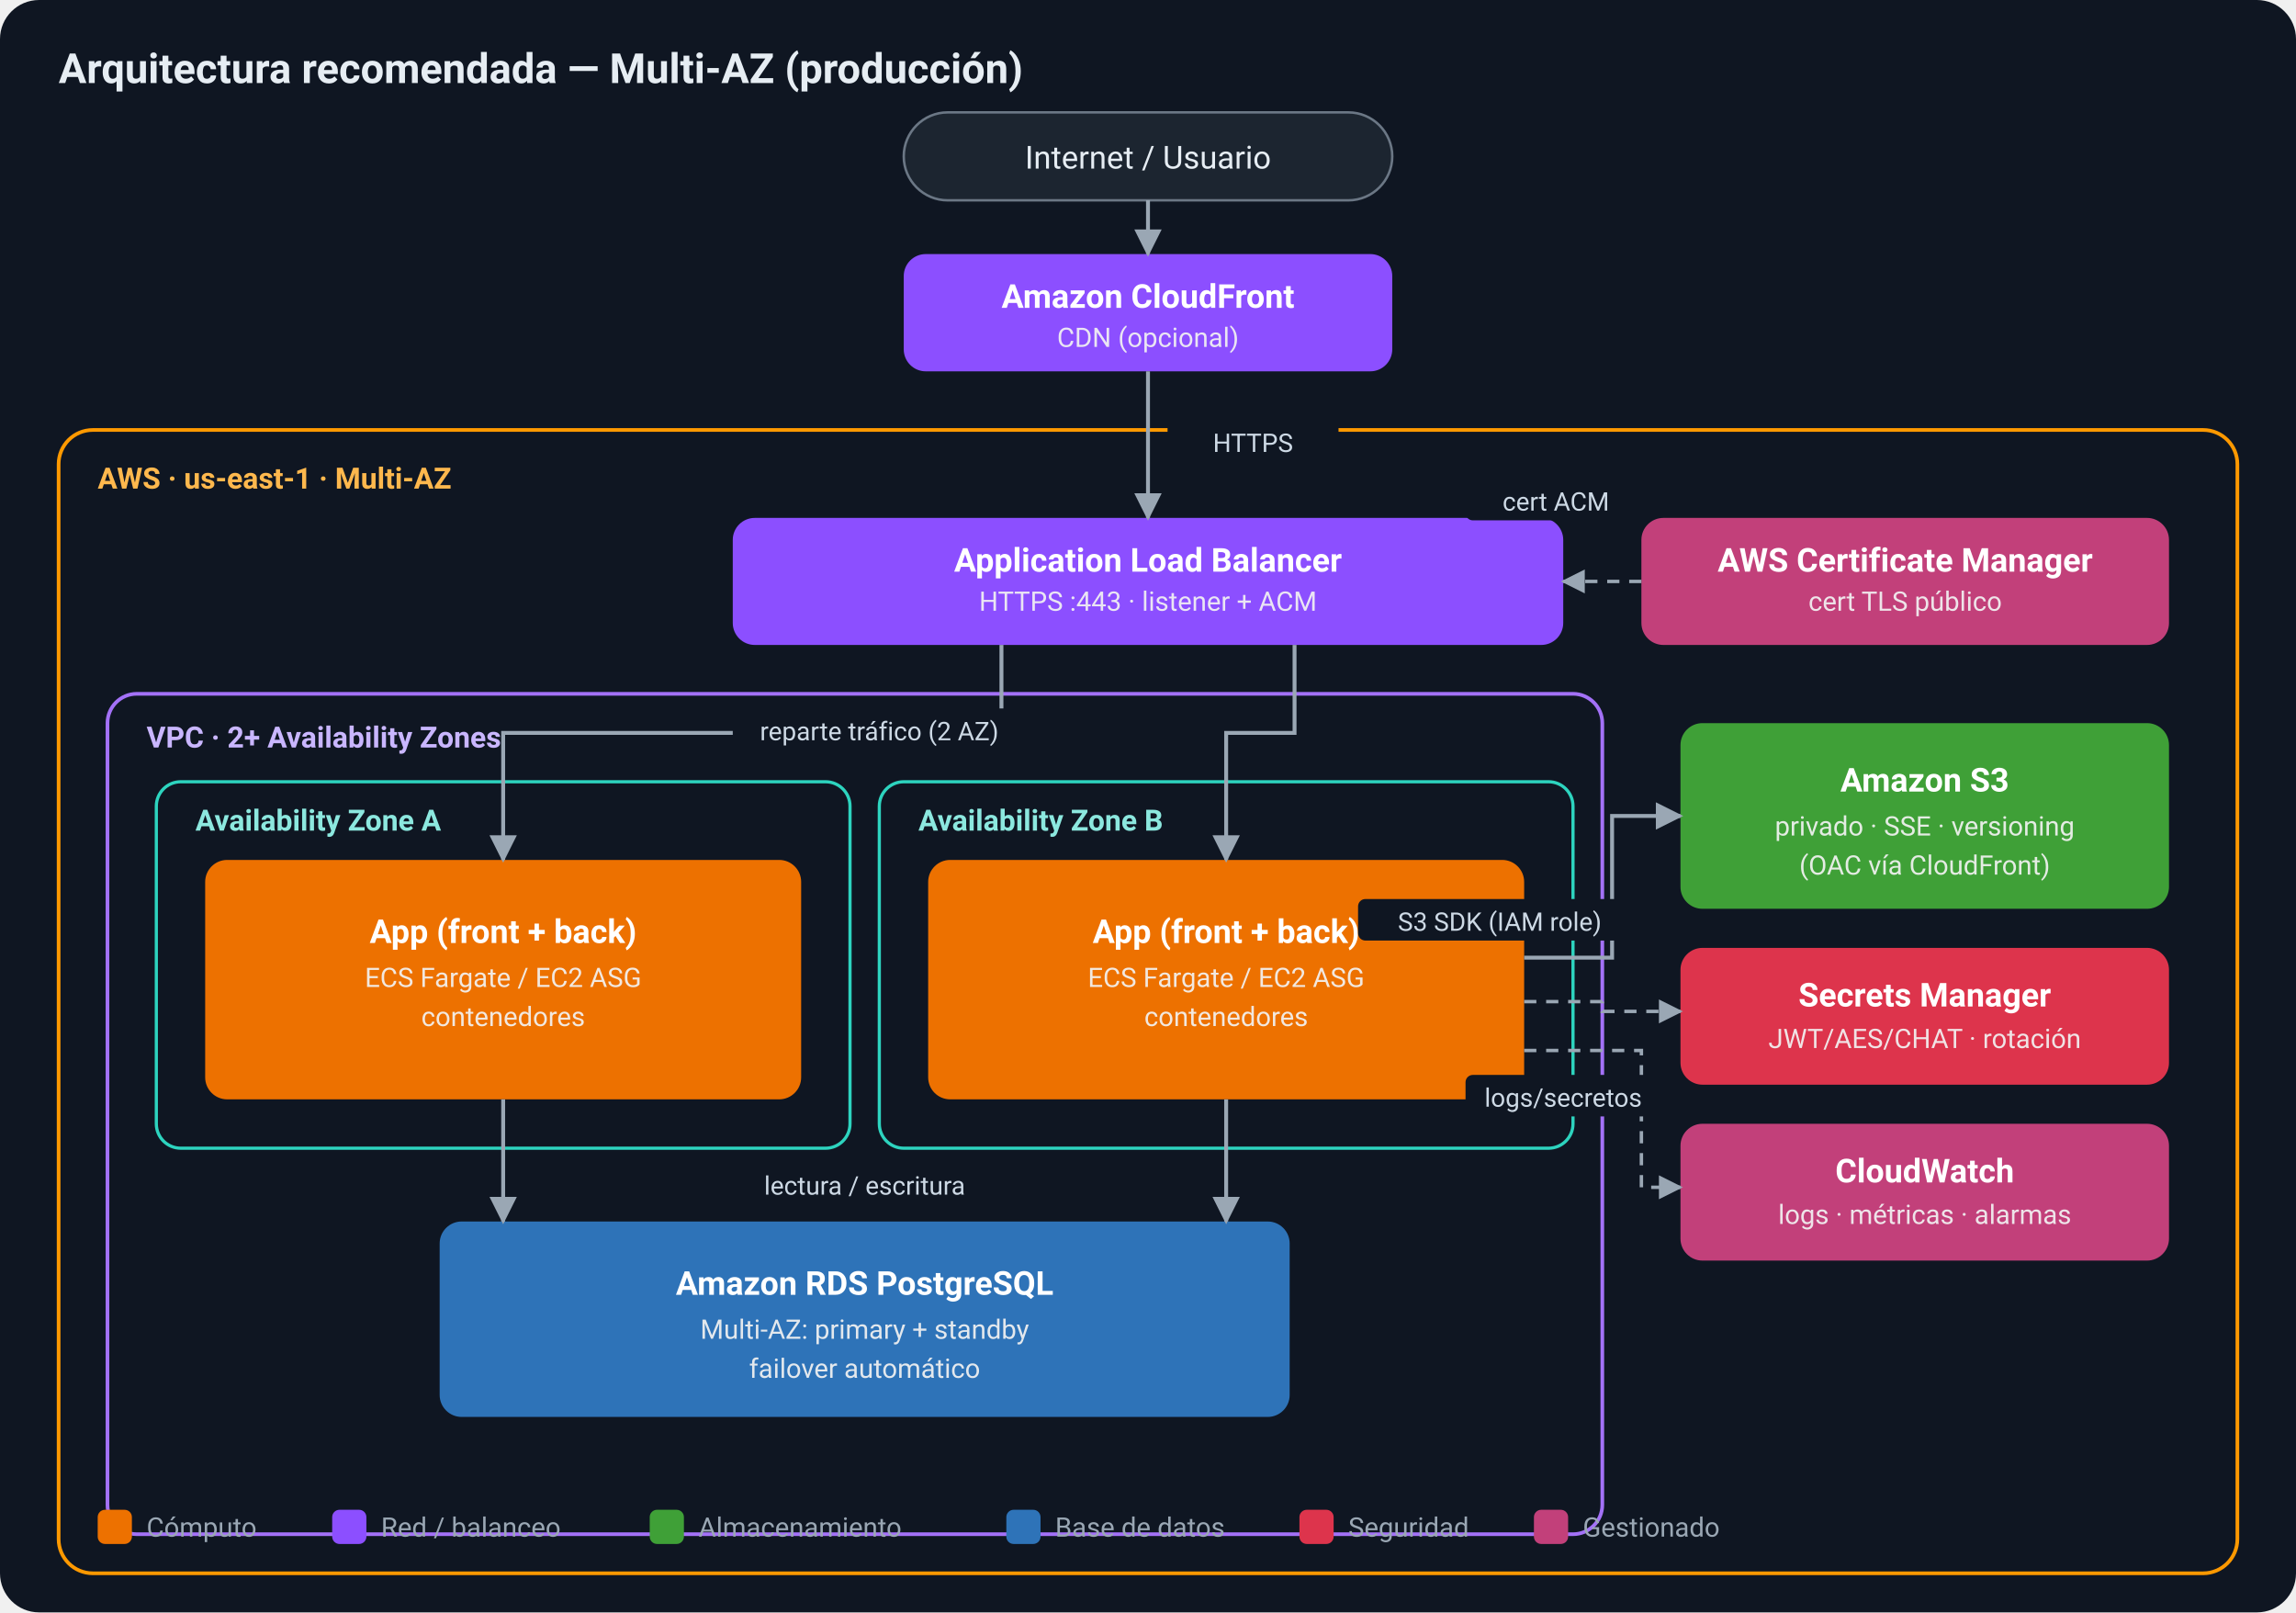
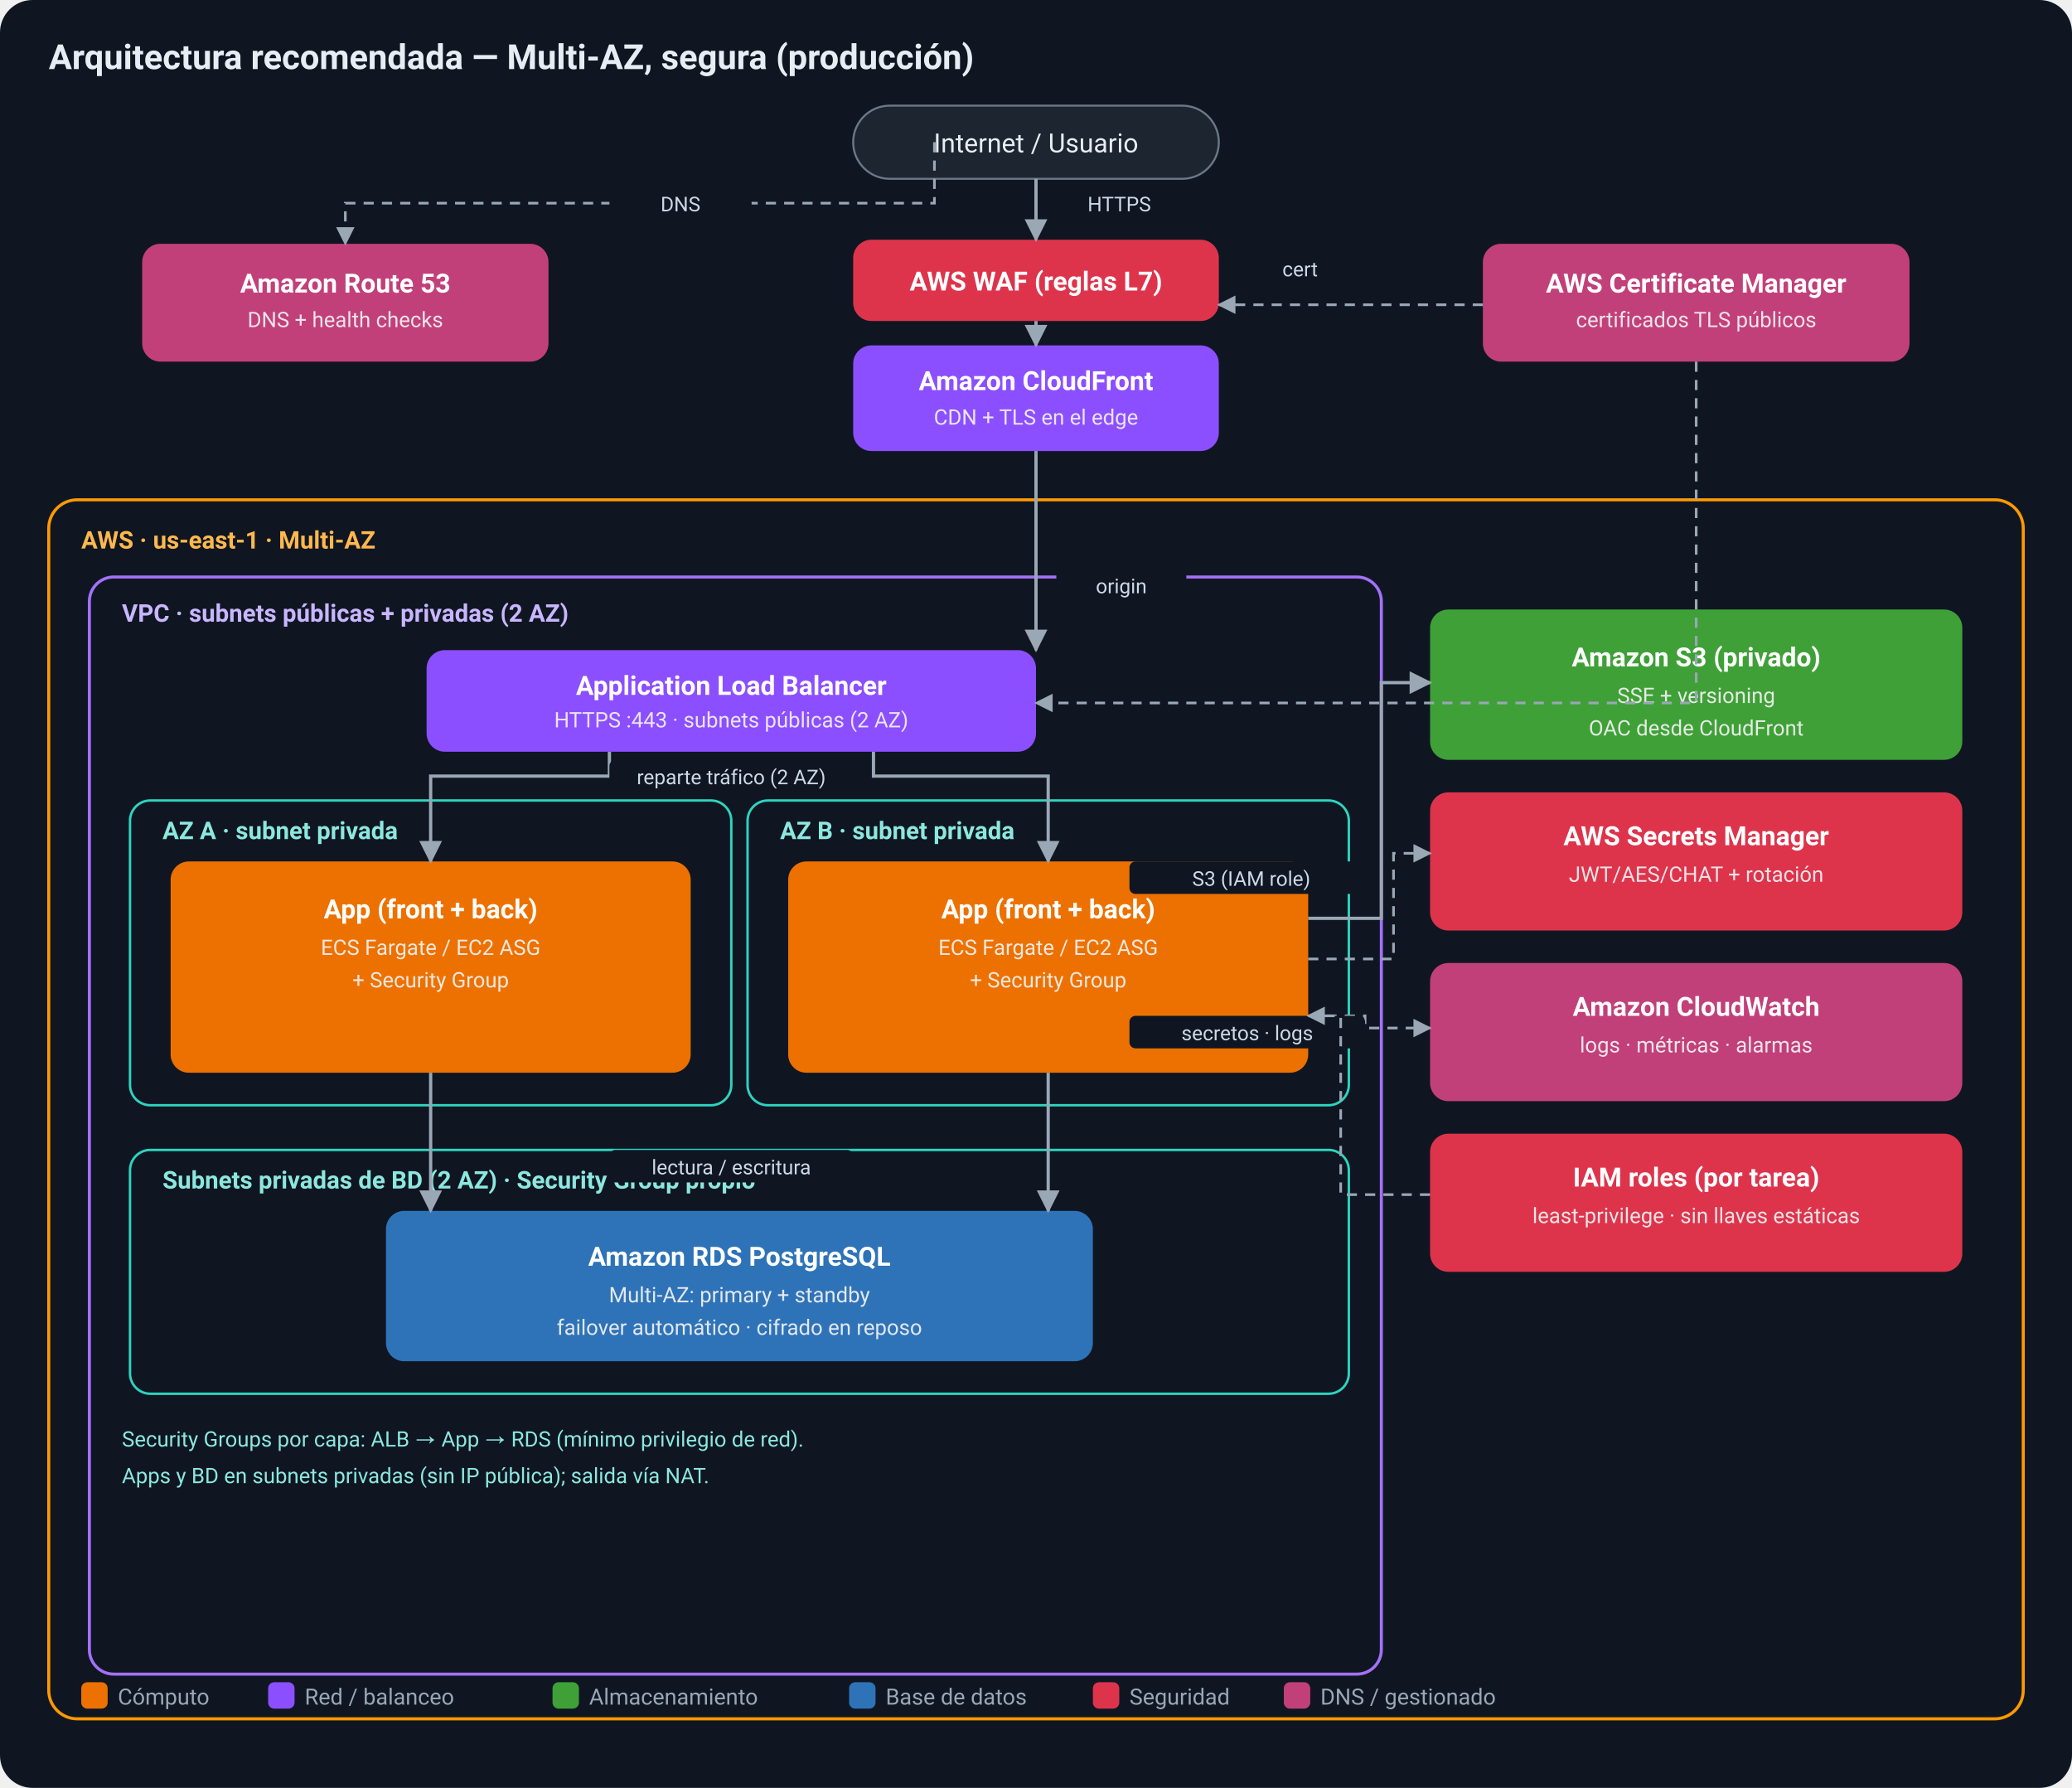
- <svg xmlns="http://www.w3.org/2000/svg" viewBox="0 0 940 660" font-family="-apple-system,Segoe UI,Roboto,Helvetica,Arial,sans-serif">
+ <svg xmlns="http://www.w3.org/2000/svg" viewBox="0 0 1020 880" font-family="-apple-system,Segoe UI,Roboto,Helvetica,Arial,sans-serif">
  <defs>
    <marker id="arr2" viewBox="0 0 10 10" refX="9" refY="5" markerWidth="7" markerHeight="7" orient="auto-start-reverse">
      <path d="M0,0 L10,5 L0,10 z" fill="#9aa7b4" />
    </marker>
    <style>
      .lbl{fill:#e6edf3;font-size:13px}
      .grpt{font-size:12px;font-weight:700}
-       .tt{fill:#fff;font-size:13.5px;font-weight:700}
-       .ts{fill:#f2f2f2;font-size:11px;opacity:.92}
+       .tt{fill:#fff;font-size:13px;font-weight:700}
+       .ts{fill:#f2f2f2;font-size:10.5px;opacity:.92}
      .edge{stroke:#9aa7b4;stroke-width:1.6;fill:none;marker-end:url(#arr2)}
-       .edged{stroke:#9aa7b4;stroke-width:1.4;fill:none;stroke-dasharray:5 4;marker-end:url(#arr2)}
-       .el{font-size:10.5px;fill:#cdd9e5}
+       .edged{stroke:#9aa7b4;stroke-width:1.3;fill:none;stroke-dasharray:5 4;marker-end:url(#arr2)}
+       .el{font-size:10px;fill:#cdd9e5}
      .muted{fill:#9aa7b4;font-size:11px}
+       .note{fill:#8ce8df;font-size:10.5px}
    </style>
  </defs>
-   <rect x="0" y="0" width="940" height="660" rx="16" fill="#0f1622" />
-   <text x="24" y="34" fill="#e6edf3" font-size="17" font-weight="700">Arquitectura recomendada — Multi-AZ (producción)</text>
-   <rect x="370" y="46" width="200" height="36" rx="18" fill="#1c2530" stroke="#6b7785" />
-   <text x="470" y="69" text-anchor="middle" class="lbl">Internet / Usuario</text>
-   <rect x="370" y="104" width="200" height="48" rx="9" fill="#8C4FFF" />
-   <text x="470" y="126" text-anchor="middle" class="tt">Amazon CloudFront</text>
-   <text x="470" y="142" text-anchor="middle" class="ts">CDN (opcional)</text>
-   <rect x="24" y="176" width="892" height="468" rx="14" fill="none" stroke="#ff9900" stroke-width="1.5" />
-   <text x="40" y="200" class="grpt" fill="#ffb84d">AWS · us-east-1 · Multi-AZ</text>
-   <rect x="300" y="212" width="340" height="52" rx="9" fill="#8C4FFF" />
-   <text x="470" y="234" text-anchor="middle" class="tt">Application Load Balancer</text>
-   <text x="470" y="250" text-anchor="middle" class="ts">HTTPS :443 · listener + ACM</text>
-   <rect x="672" y="212" width="216" height="52" rx="9" fill="#C2407A" />
-   <text x="780" y="234" text-anchor="middle" class="tt">AWS Certificate Manager</text>
-   <text x="780" y="250" text-anchor="middle" class="ts">cert TLS público</text>
-   <rect x="44" y="284" width="612" height="344" rx="12" fill="none" stroke="#a371f7" stroke-width="1.5" />
-   <text x="60" y="306" class="grpt" fill="#c9b6ff">VPC · 2+ Availability Zones</text>
-   <rect x="64" y="320" width="284" height="150" rx="10" fill="none" stroke="#2dd4bf" stroke-width="1.3" />
-   <text x="80" y="340" class="grpt" fill="#8ce8df">Availability Zone A</text>
-   <rect x="84" y="352" width="244" height="98" rx="9" fill="#ED7100" />
-   <text x="206" y="386" text-anchor="middle" class="tt">App (front + back)</text>
-   <text x="206" y="404" text-anchor="middle" class="ts">ECS Fargate / EC2 ASG</text>
-   <text x="206" y="420" text-anchor="middle" class="ts">contenedores</text>
-   <rect x="360" y="320" width="284" height="150" rx="10" fill="none" stroke="#2dd4bf" stroke-width="1.3" />
-   <text x="376" y="340" class="grpt" fill="#8ce8df">Availability Zone B</text>
-   <rect x="380" y="352" width="244" height="98" rx="9" fill="#ED7100" />
-   <text x="502" y="386" text-anchor="middle" class="tt">App (front + back)</text>
-   <text x="502" y="404" text-anchor="middle" class="ts">ECS Fargate / EC2 ASG</text>
-   <text x="502" y="420" text-anchor="middle" class="ts">contenedores</text>
-   <rect x="180" y="500" width="348" height="80" rx="9" fill="#2E73B8" />
-   <text x="354" y="530" text-anchor="middle" class="tt">Amazon RDS PostgreSQL</text>
-   <text x="354" y="548" text-anchor="middle" class="ts">Multi-AZ: primary + standby</text>
-   <text x="354" y="564" text-anchor="middle" class="ts">failover automático</text>
-   <rect x="688" y="296" width="200" height="76" rx="9" fill="#3FA037" />
-   <text x="788" y="324" text-anchor="middle" class="tt">Amazon S3</text>
-   <text x="788" y="342" text-anchor="middle" class="ts">privado · SSE · versioning</text>
-   <text x="788" y="358" text-anchor="middle" class="ts">(OAC vía CloudFront)</text>
-   <rect x="688" y="388" width="200" height="56" rx="9" fill="#DD344C" />
-   <text x="788" y="412" text-anchor="middle" class="tt">Secrets Manager</text>
-   <text x="788" y="429" text-anchor="middle" class="ts">JWT/AES/CHAT · rotación</text>
-   <rect x="688" y="460" width="200" height="56" rx="9" fill="#C2407A" />
-   <text x="788" y="484" text-anchor="middle" class="tt">CloudWatch</text>
-   <text x="788" y="501" text-anchor="middle" class="ts">logs · métricas · alarmas</text>
-   <path class="edge" d="M470,82 V104" />
-   <path class="edge" d="M470,152 V212" />
-   <rect x="478" y="172" width="70" height="17" rx="3" fill="#0f1622" />
-   <text x="513" y="185" text-anchor="middle" class="el">HTTPS</text>
-   <path class="edged" d="M672,238 H640" />
-   <rect x="600" y="196" width="74" height="17" rx="3" fill="#0f1622" />
-   <text x="637" y="209" text-anchor="middle" class="el">cert ACM</text>
-   <path class="edge" d="M410,264 V300 H206 V352" />
-   <path class="edge" d="M530,264 V300 H502 V352" />
-   <rect x="300" y="290" width="120" height="17" rx="3" fill="#0f1622" />
-   <text x="360" y="303" text-anchor="middle" class="el">reparte tráfico (2 AZ)</text>
-   <path class="edge" d="M206,450 V500" />
-   <path class="edge" d="M502,450 V500" />
-   <rect x="300" y="476" width="108" height="17" rx="3" fill="#0f1622" />
-   <text x="354" y="489" text-anchor="middle" class="el">lectura / escritura</text>
-   <path class="edge" d="M624,392 H660 V334 H688" />
-   <rect x="556" y="368" width="116" height="17" rx="3" fill="#0f1622" />
-   <text x="614" y="381" text-anchor="middle" class="el">S3 SDK (IAM role)</text>
-   <path class="edged" d="M624,410 H656 V414 H688" />
-   <path class="edged" d="M624,430 H672 V486 H688" />
-   <rect x="600" y="440" width="80" height="17" rx="3" fill="#0f1622" />
-   <text x="640" y="453" text-anchor="middle" class="el">logs/secretos</text>
-   <g transform="translate(40,628)">
-     <rect x="0" y="-10" width="14" height="14" rx="3" fill="#ED7100" />
-     <text x="20" y="1" class="muted">Cómputo</text>
-     <rect x="96" y="-10" width="14" height="14" rx="3" fill="#8C4FFF" />
-     <text x="116" y="1" class="muted">Red / balanceo</text>
-     <rect x="226" y="-10" width="14" height="14" rx="3" fill="#3FA037" />
-     <text x="246" y="1" class="muted">Almacenamiento</text>
-     <rect x="372" y="-10" width="14" height="14" rx="3" fill="#2E73B8" />
-     <text x="392" y="1" class="muted">Base de datos</text>
-     <rect x="492" y="-10" width="14" height="14" rx="3" fill="#DD344C" />
-     <text x="512" y="1" class="muted">Seguridad</text>
-     <rect x="588" y="-10" width="14" height="14" rx="3" fill="#C2407A" />
-     <text x="608" y="1" class="muted">Gestionado</text>
+   <rect x="0" y="0" width="1020" height="880" rx="16" fill="#0f1622" />
+   <text x="24" y="34" fill="#e6edf3" font-size="17" font-weight="700">Arquitectura recomendada — Multi-AZ, segura (producción)</text>
+   <rect x="420" y="52" width="180" height="36" rx="18" fill="#1c2530" stroke="#6b7785" />
+   <text x="510" y="75" text-anchor="middle" class="lbl">Internet / Usuario</text>
+   <rect x="70" y="120" width="200" height="58" rx="9" fill="#C2407A" />
+   <text x="170" y="144" text-anchor="middle" class="tt">Amazon Route 53</text>
+   <text x="170" y="161" text-anchor="middle" class="ts">DNS + health checks</text>
+   <rect x="420" y="118" width="180" height="40" rx="9" fill="#DD344C" />
+   <text x="510" y="143" text-anchor="middle" class="tt">AWS WAF (reglas L7)</text>
+   <rect x="420" y="170" width="180" height="52" rx="9" fill="#8C4FFF" />
+   <text x="510" y="192" text-anchor="middle" class="tt">Amazon CloudFront</text>
+   <text x="510" y="209" text-anchor="middle" class="ts">CDN + TLS en el edge</text>
+   <rect x="730" y="120" width="210" height="58" rx="9" fill="#C2407A" />
+   <text x="835" y="144" text-anchor="middle" class="tt">AWS Certificate Manager</text>
+   <text x="835" y="161" text-anchor="middle" class="ts">certificados TLS públicos</text>
+   <rect x="24" y="246" width="972" height="600" rx="14" fill="none" stroke="#ff9900" stroke-width="1.5" />
+   <text x="40" y="270" class="grpt" fill="#ffb84d">AWS · us-east-1 · Multi-AZ</text>
+   <rect x="44" y="284" width="636" height="540" rx="12" fill="none" stroke="#a371f7" stroke-width="1.5" />
+   <text x="60" y="306" class="grpt" fill="#c9b6ff">VPC · subnets públicas + privadas (2 AZ)</text>
+   <rect x="210" y="320" width="300" height="50" rx="9" fill="#8C4FFF" />
+   <text x="360" y="342" text-anchor="middle" class="tt">Application Load Balancer</text>
+   <text x="360" y="358" text-anchor="middle" class="ts">HTTPS :443 · subnets públicas (2 AZ)</text>
+   <rect x="64" y="394" width="296" height="150" rx="10" fill="none" stroke="#2dd4bf" stroke-width="1.2" />
+   <text x="80" y="413" class="grpt" fill="#8ce8df">AZ A · subnet privada</text>
+   <rect x="84" y="424" width="256" height="104" rx="9" fill="#ED7100" />
+   <text x="212" y="452" text-anchor="middle" class="tt">App (front + back)</text>
+   <text x="212" y="470" text-anchor="middle" class="ts">ECS Fargate / EC2 ASG</text>
+   <text x="212" y="486" text-anchor="middle" class="ts">+ Security Group</text>
+   <rect x="368" y="394" width="296" height="150" rx="10" fill="none" stroke="#2dd4bf" stroke-width="1.2" />
+   <text x="384" y="413" class="grpt" fill="#8ce8df">AZ B · subnet privada</text>
+   <rect x="388" y="424" width="256" height="104" rx="9" fill="#ED7100" />
+   <text x="516" y="452" text-anchor="middle" class="tt">App (front + back)</text>
+   <text x="516" y="470" text-anchor="middle" class="ts">ECS Fargate / EC2 ASG</text>
+   <text x="516" y="486" text-anchor="middle" class="ts">+ Security Group</text>
+   <rect x="64" y="566" width="600" height="120" rx="10" fill="none" stroke="#2dd4bf" stroke-width="1.2" />
+   <text x="80" y="585" class="grpt" fill="#8ce8df">Subnets privadas de BD (2 AZ) · Security Group propio</text>
+   <rect x="190" y="596" width="348" height="74" rx="9" fill="#2E73B8" />
+   <text x="364" y="623" text-anchor="middle" class="tt">Amazon RDS PostgreSQL</text>
+   <text x="364" y="641" text-anchor="middle" class="ts">Multi-AZ: primary + standby</text>
+   <text x="364" y="657" text-anchor="middle" class="ts">failover automático · cifrado en reposo</text>
+   <text x="60" y="712" class="note">Security Groups por capa: ALB → App → RDS (mínimo privilegio de red).</text>
+   <text x="60" y="730" class="note">Apps y BD en subnets privadas (sin IP pública); salida vía NAT.</text>
+   <rect x="704" y="300" width="262" height="74" rx="9" fill="#3FA037" />
+   <text x="835" y="328" text-anchor="middle" class="tt">Amazon S3 (privado)</text>
+   <text x="835" y="346" text-anchor="middle" class="ts">SSE + versioning</text>
+   <text x="835" y="362" text-anchor="middle" class="ts">OAC desde CloudFront</text>
+   <rect x="704" y="390" width="262" height="68" rx="9" fill="#DD344C" />
+   <text x="835" y="416" text-anchor="middle" class="tt">AWS Secrets Manager</text>
+   <text x="835" y="434" text-anchor="middle" class="ts">JWT/AES/CHAT + rotación</text>
+   <rect x="704" y="474" width="262" height="68" rx="9" fill="#C2407A" />
+   <text x="835" y="500" text-anchor="middle" class="tt">Amazon CloudWatch</text>
+   <text x="835" y="518" text-anchor="middle" class="ts">logs · métricas · alarmas</text>
+   <rect x="704" y="558" width="262" height="68" rx="9" fill="#DD344C" />
+   <text x="835" y="584" text-anchor="middle" class="tt">IAM roles (por tarea)</text>
+   <text x="835" y="602" text-anchor="middle" class="ts">least-privilege · sin llaves estáticas</text>
+   <path class="edged" d="M460,70 V100 H170 V120" />
+   <rect x="300" y="92" width="70" height="16" rx="3" fill="#0f1622" />
+   <text x="335" y="104" text-anchor="middle" class="el">DNS</text>
+   <path class="edge" d="M510,88 V118" />
+   <path class="edge" d="M510,158 V170" />
+   <rect x="520" y="92" width="62" height="16" rx="3" fill="#0f1622" />
+   <text x="551" y="104" text-anchor="middle" class="el">HTTPS</text>
+   <path class="edged" d="M730,150 H600" />
+   <rect x="612" y="124" width="56" height="16" rx="3" fill="#0f1622" />
+   <text x="640" y="136" text-anchor="middle" class="el">cert</text>
+   <path class="edge" d="M510,222 V320" />
+   <rect x="520" y="280" width="64" height="16" rx="3" fill="#0f1622" />
+   <text x="552" y="292" text-anchor="middle" class="el">origin</text>
+   <path class="edged" d="M835,178 V346 H510" />
+   <path class="edge" d="M300,370 V382 H212 V424" />
+   <path class="edge" d="M430,370 V382 H516 V424" />
+   <rect x="300" y="374" width="120" height="16" rx="3" fill="#0f1622" />
+   <text x="360" y="386" text-anchor="middle" class="el">reparte tráfico (2 AZ)</text>
+   <path class="edge" d="M212,528 V596" />
+   <path class="edge" d="M516,528 V596" />
+   <rect x="300" y="566" width="120" height="16" rx="3" fill="#0f1622" />
+   <text x="360" y="578" text-anchor="middle" class="el">lectura / escritura</text>
+   <path class="edge" d="M644,452 H680 V336 H704" />
+   <rect x="556" y="424" width="120" height="16" rx="3" fill="#0f1622" />
+   <text x="616" y="436" text-anchor="middle" class="el">S3 (IAM role)</text>
+   <path class="edged" d="M644,472 H686 V420 H704" />
+   <path class="edged" d="M644,500 H672 V506 H704" />
+   <rect x="556" y="500" width="116" height="16" rx="3" fill="#0f1622" />
+   <text x="614" y="512" text-anchor="middle" class="el">secretos · logs</text>
+   <path class="edged" d="M704,588 H660 V500 H644" />
+   <g transform="translate(40,838)">
+     <rect x="0" y="-10" width="13" height="13" rx="3" fill="#ED7100" />
+     <text x="18" y="1" class="muted">Cómputo</text>
+     <rect x="92" y="-10" width="13" height="13" rx="3" fill="#8C4FFF" />
+     <text x="110" y="1" class="muted">Red / balanceo</text>
+     <rect x="232" y="-10" width="13" height="13" rx="3" fill="#3FA037" />
+     <text x="250" y="1" class="muted">Almacenamiento</text>
+     <rect x="378" y="-10" width="13" height="13" rx="3" fill="#2E73B8" />
+     <text x="396" y="1" class="muted">Base de datos</text>
+     <rect x="498" y="-10" width="13" height="13" rx="3" fill="#DD344C" />
+     <text x="516" y="1" class="muted">Seguridad</text>
+     <rect x="592" y="-10" width="13" height="13" rx="3" fill="#C2407A" />
+     <text x="610" y="1" class="muted">DNS / gestionado</text>
  </g>
</svg>
